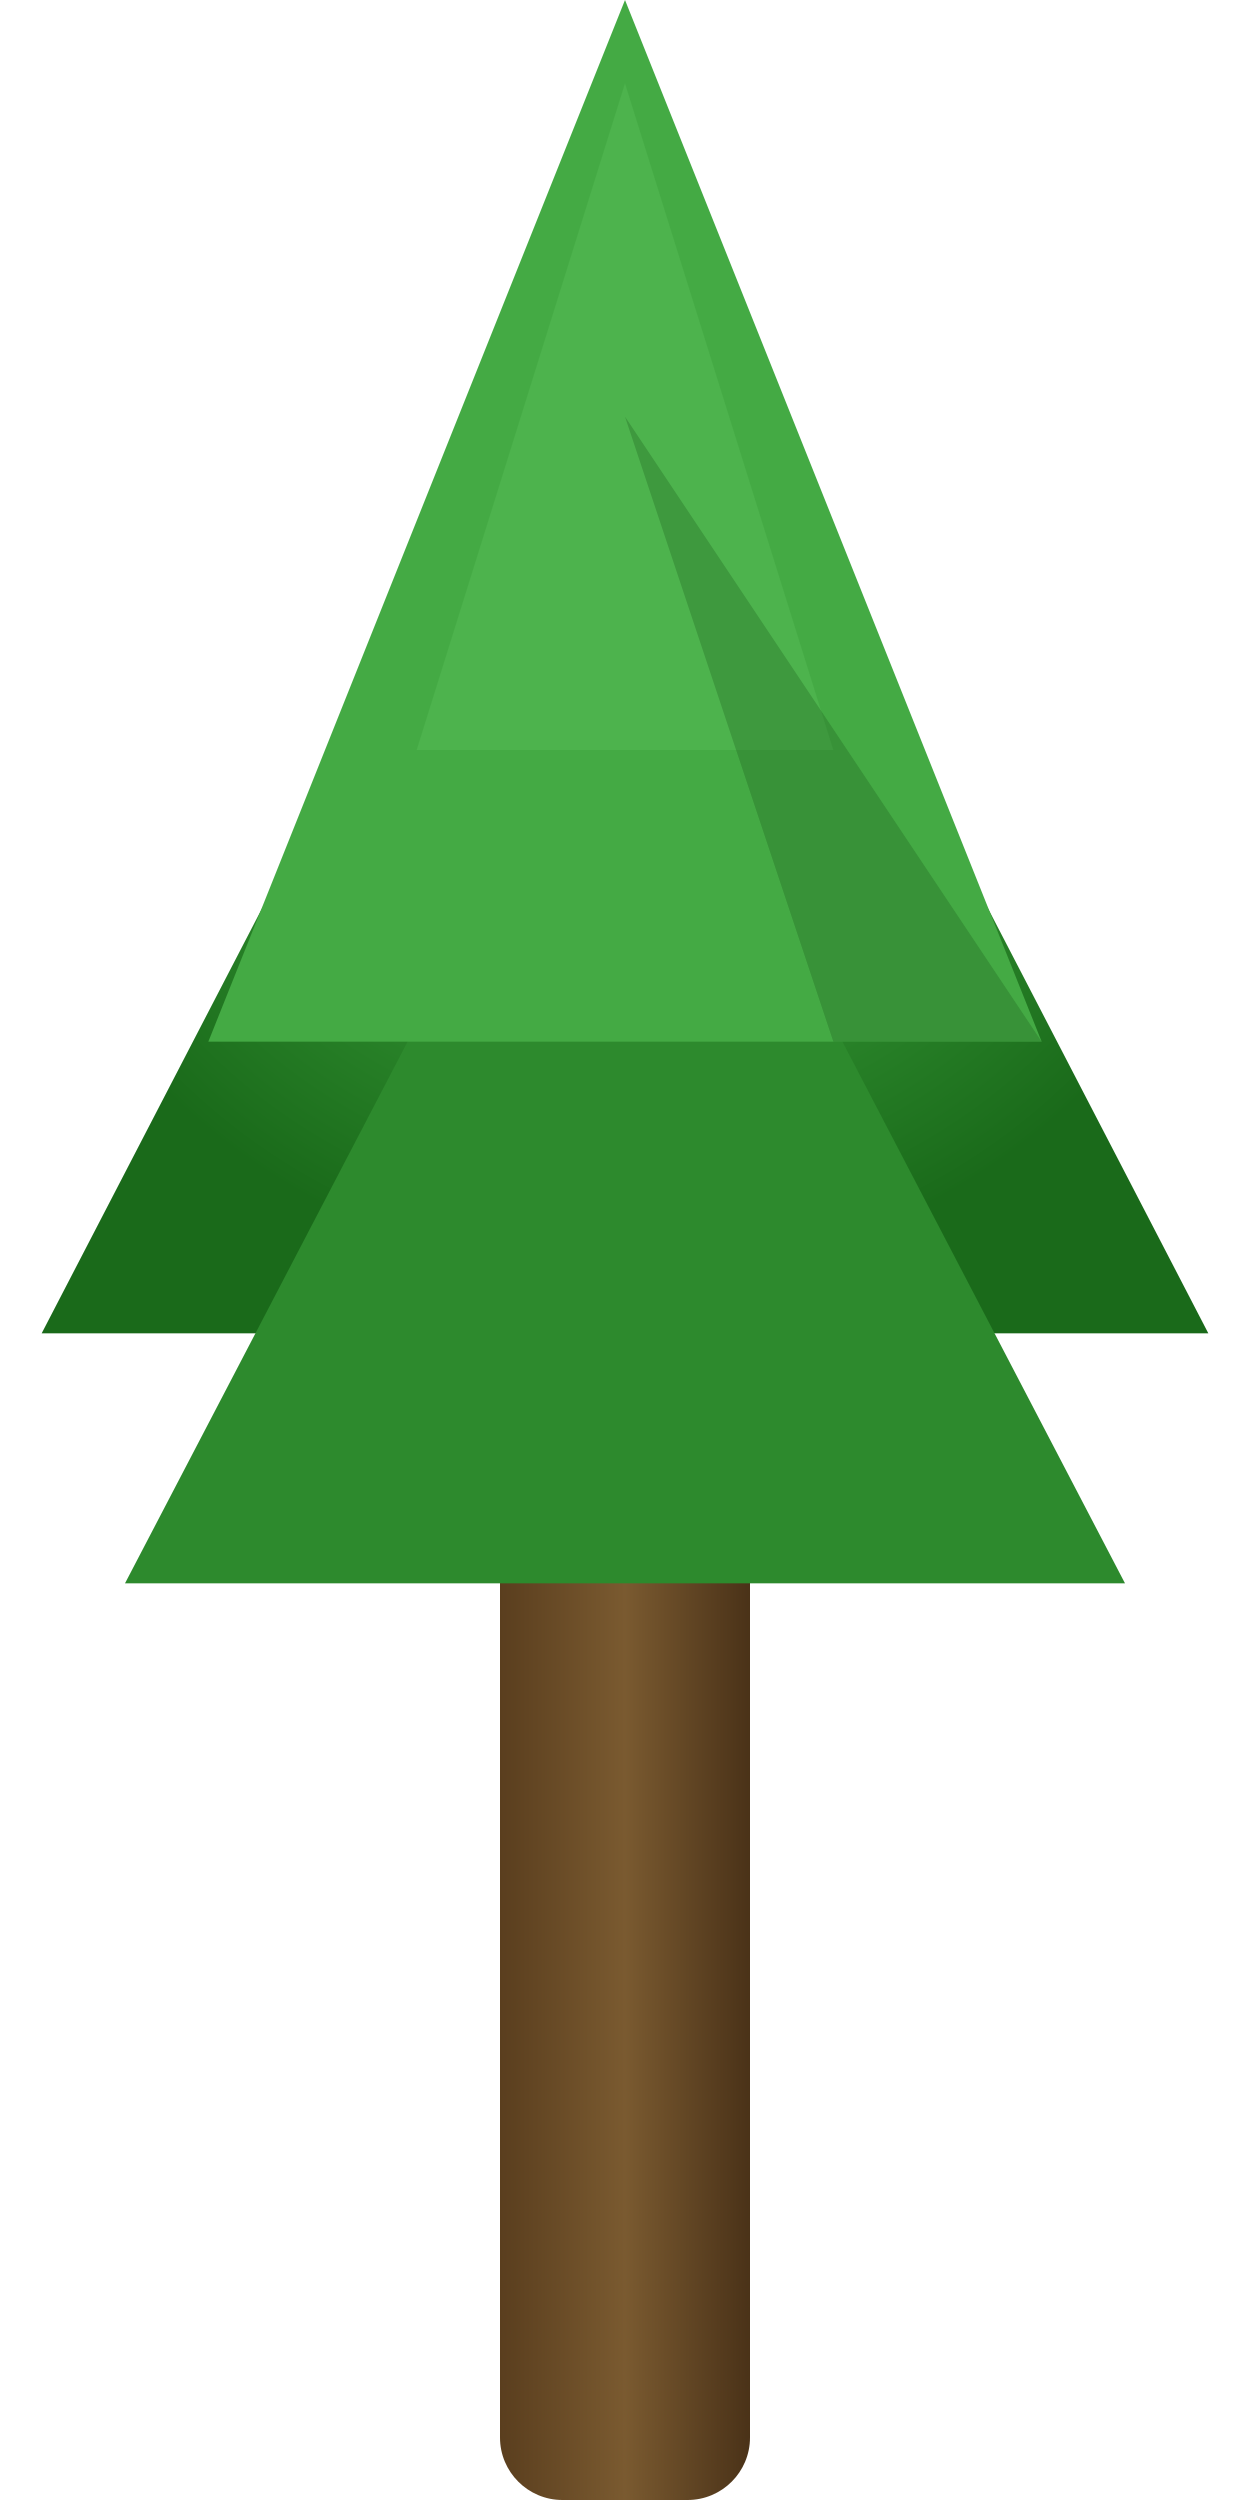
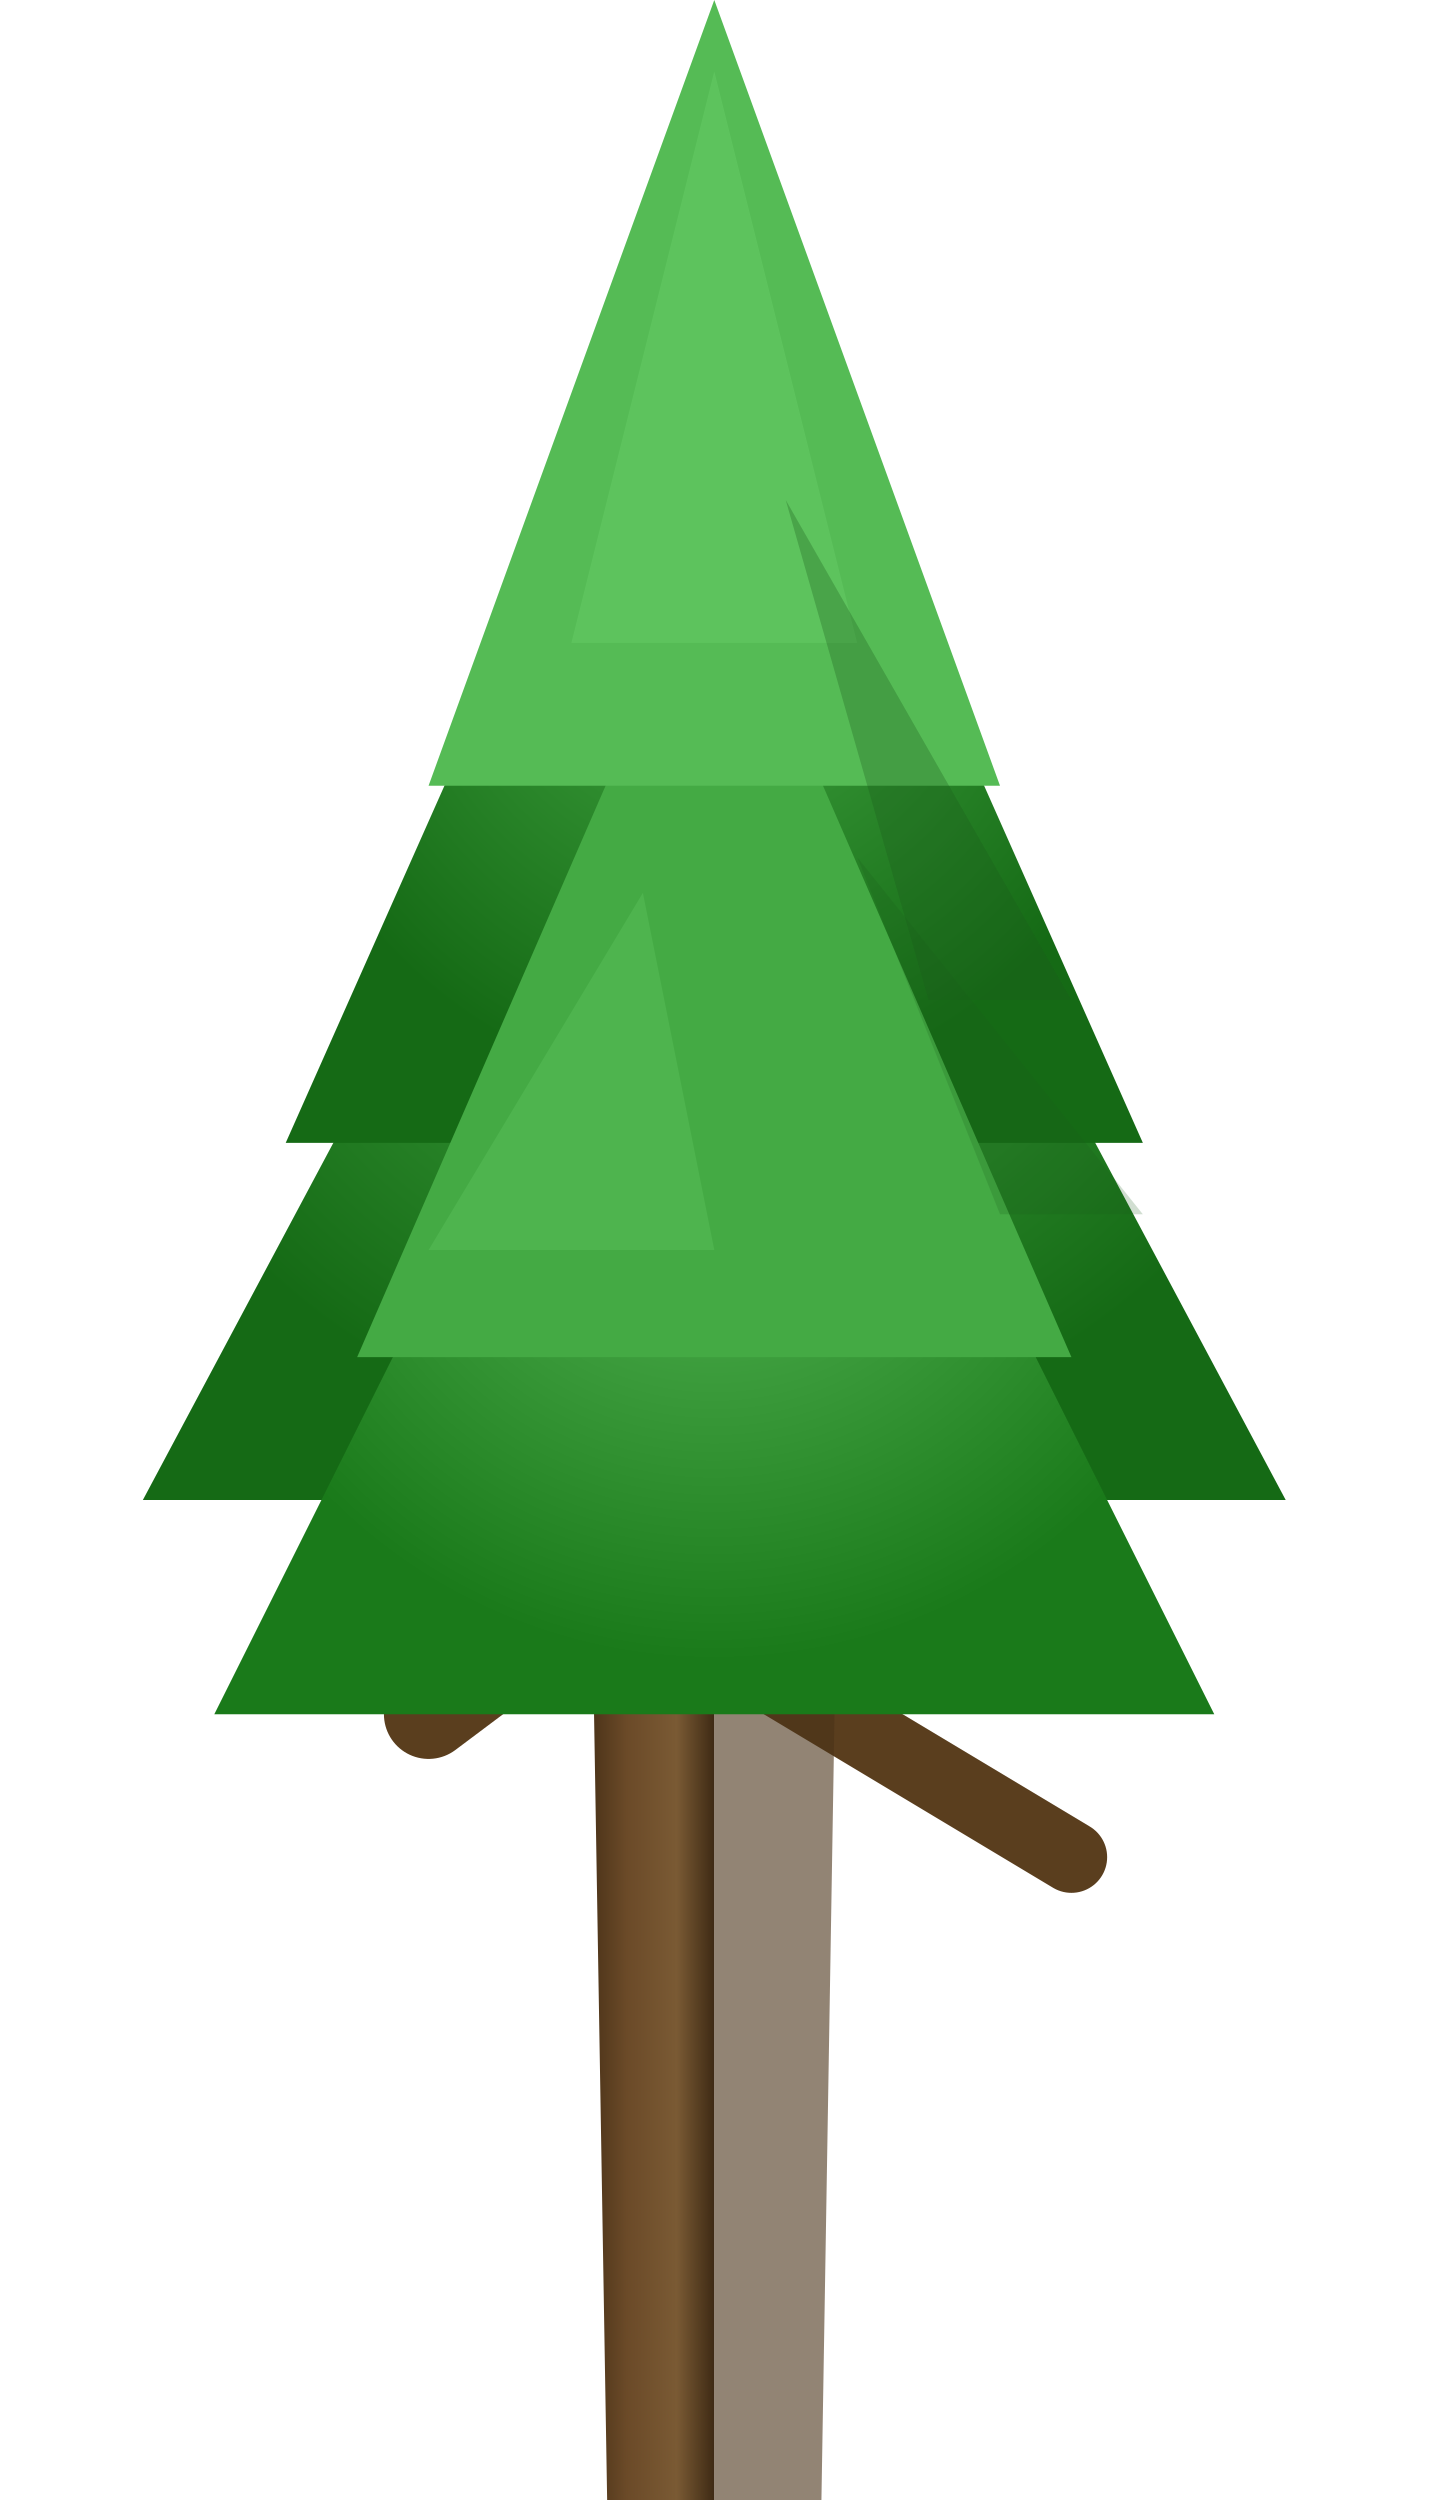
- <svg xmlns="http://www.w3.org/2000/svg" viewBox="0 0 30 60">
+ <svg xmlns="http://www.w3.org/2000/svg" viewBox="0 0 40 70">
  <defs>
    <linearGradient id="trunkGrad" x1="0" y1="0" x2="1" y2="0">
-       <stop offset="0%" stop-color="#5A3E1E" />
-       <stop offset="50%" stop-color="#7A5A30" />
-       <stop offset="100%" stop-color="#4A3218" />
+       <stop offset="0%" stop-color="#4A3218" />
+       <stop offset="30%" stop-color="#6B4A28" />
+       <stop offset="70%" stop-color="#7A5A34" />
+       <stop offset="100%" stop-color="#3E2A14" />
    </linearGradient>
-     <radialGradient id="foliageGrad" cx="50%" cy="40%" r="55%">
-       <stop offset="0%" stop-color="#44AA44" />
-       <stop offset="60%" stop-color="#2D8A2D" />
-       <stop offset="100%" stop-color="#1A6A1A" />
+     <radialGradient id="foliage1" cx="50%" cy="40%" r="55%">
+       <stop offset="0%" stop-color="#55BB55" />
+       <stop offset="50%" stop-color="#3A9A3A" />
+       <stop offset="100%" stop-color="#1A7A1A" />
+     </radialGradient>
+     <radialGradient id="foliage2" cx="50%" cy="40%" r="55%">
+       <stop offset="0%" stop-color="#4CB04C" />
+       <stop offset="50%" stop-color="#2D8A2D" />
+       <stop offset="100%" stop-color="#156A15" />
    </radialGradient>
  </defs>
-   <g transform="translate(15,60)">
-     <rect x="-3" y="-30" width="6" height="30" rx="1.5" fill="url(#trunkGrad)" />
-     <polygon points="0,-55 -14,-28 14,-28" fill="url(#foliageGrad)" />
-     <polygon points="0,-45 -12,-22 12,-22" fill="#2D8A2D" />
-     <polygon points="0,-60 -10,-35 10,-35" fill="#44AA44" />
-     <polygon points="0,-58 -5,-42 5,-42" fill="#55BB55" opacity="0.5" />
-     <polygon points="0,-50 5,-35 10,-35" fill="#1A5A1A" opacity="0.3" />
+   <g transform="translate(20,70)">
+     <line x1="0" y1="-28" x2="-8" y2="-22" stroke="#5A3E1E" stroke-width="2.5" stroke-linecap="round" />
+     <line x1="0" y1="-24" x2="10" y2="-18" stroke="#5A3E1E" stroke-width="2" stroke-linecap="round" />
+     <path d="M-3,0 L-3.5,-30 Q-2,-33 0,-30 L0,0Z" fill="url(#trunkGrad)" />
+     <path d="M3,0 L3.5,-30 Q2,-33 0,-30 L0,0Z" fill="#4A3218" opacity="0.6" />
+     <polygon points="0,-58 -16,-28 16,-28" fill="url(#foliage2)" />
+     <polygon points="0,-50 -14,-22 14,-22" fill="url(#foliage1)" />
+     <polygon points="0,-65 -12,-38 12,-38" fill="url(#foliage2)" />
+     <polygon points="0,-55 -10,-32 10,-32" fill="#44AA44" />
+     <polygon points="0,-70 -8,-48 8,-48" fill="#55BB55" />
+     <polygon points="0,-68 -4,-52 4,-52" fill="#66CC66" opacity="0.5" />
+     <polygon points="-2,-45 -8,-35 0,-35" fill="#66CC66" opacity="0.3" />
+     <polygon points="2,-56 6,-42 10,-42" fill="#1A5A1A" opacity="0.3" />
+     <polygon points="4,-46 8,-36 12,-36" fill="#1A5A1A" opacity="0.2" />
  </g>
</svg>
